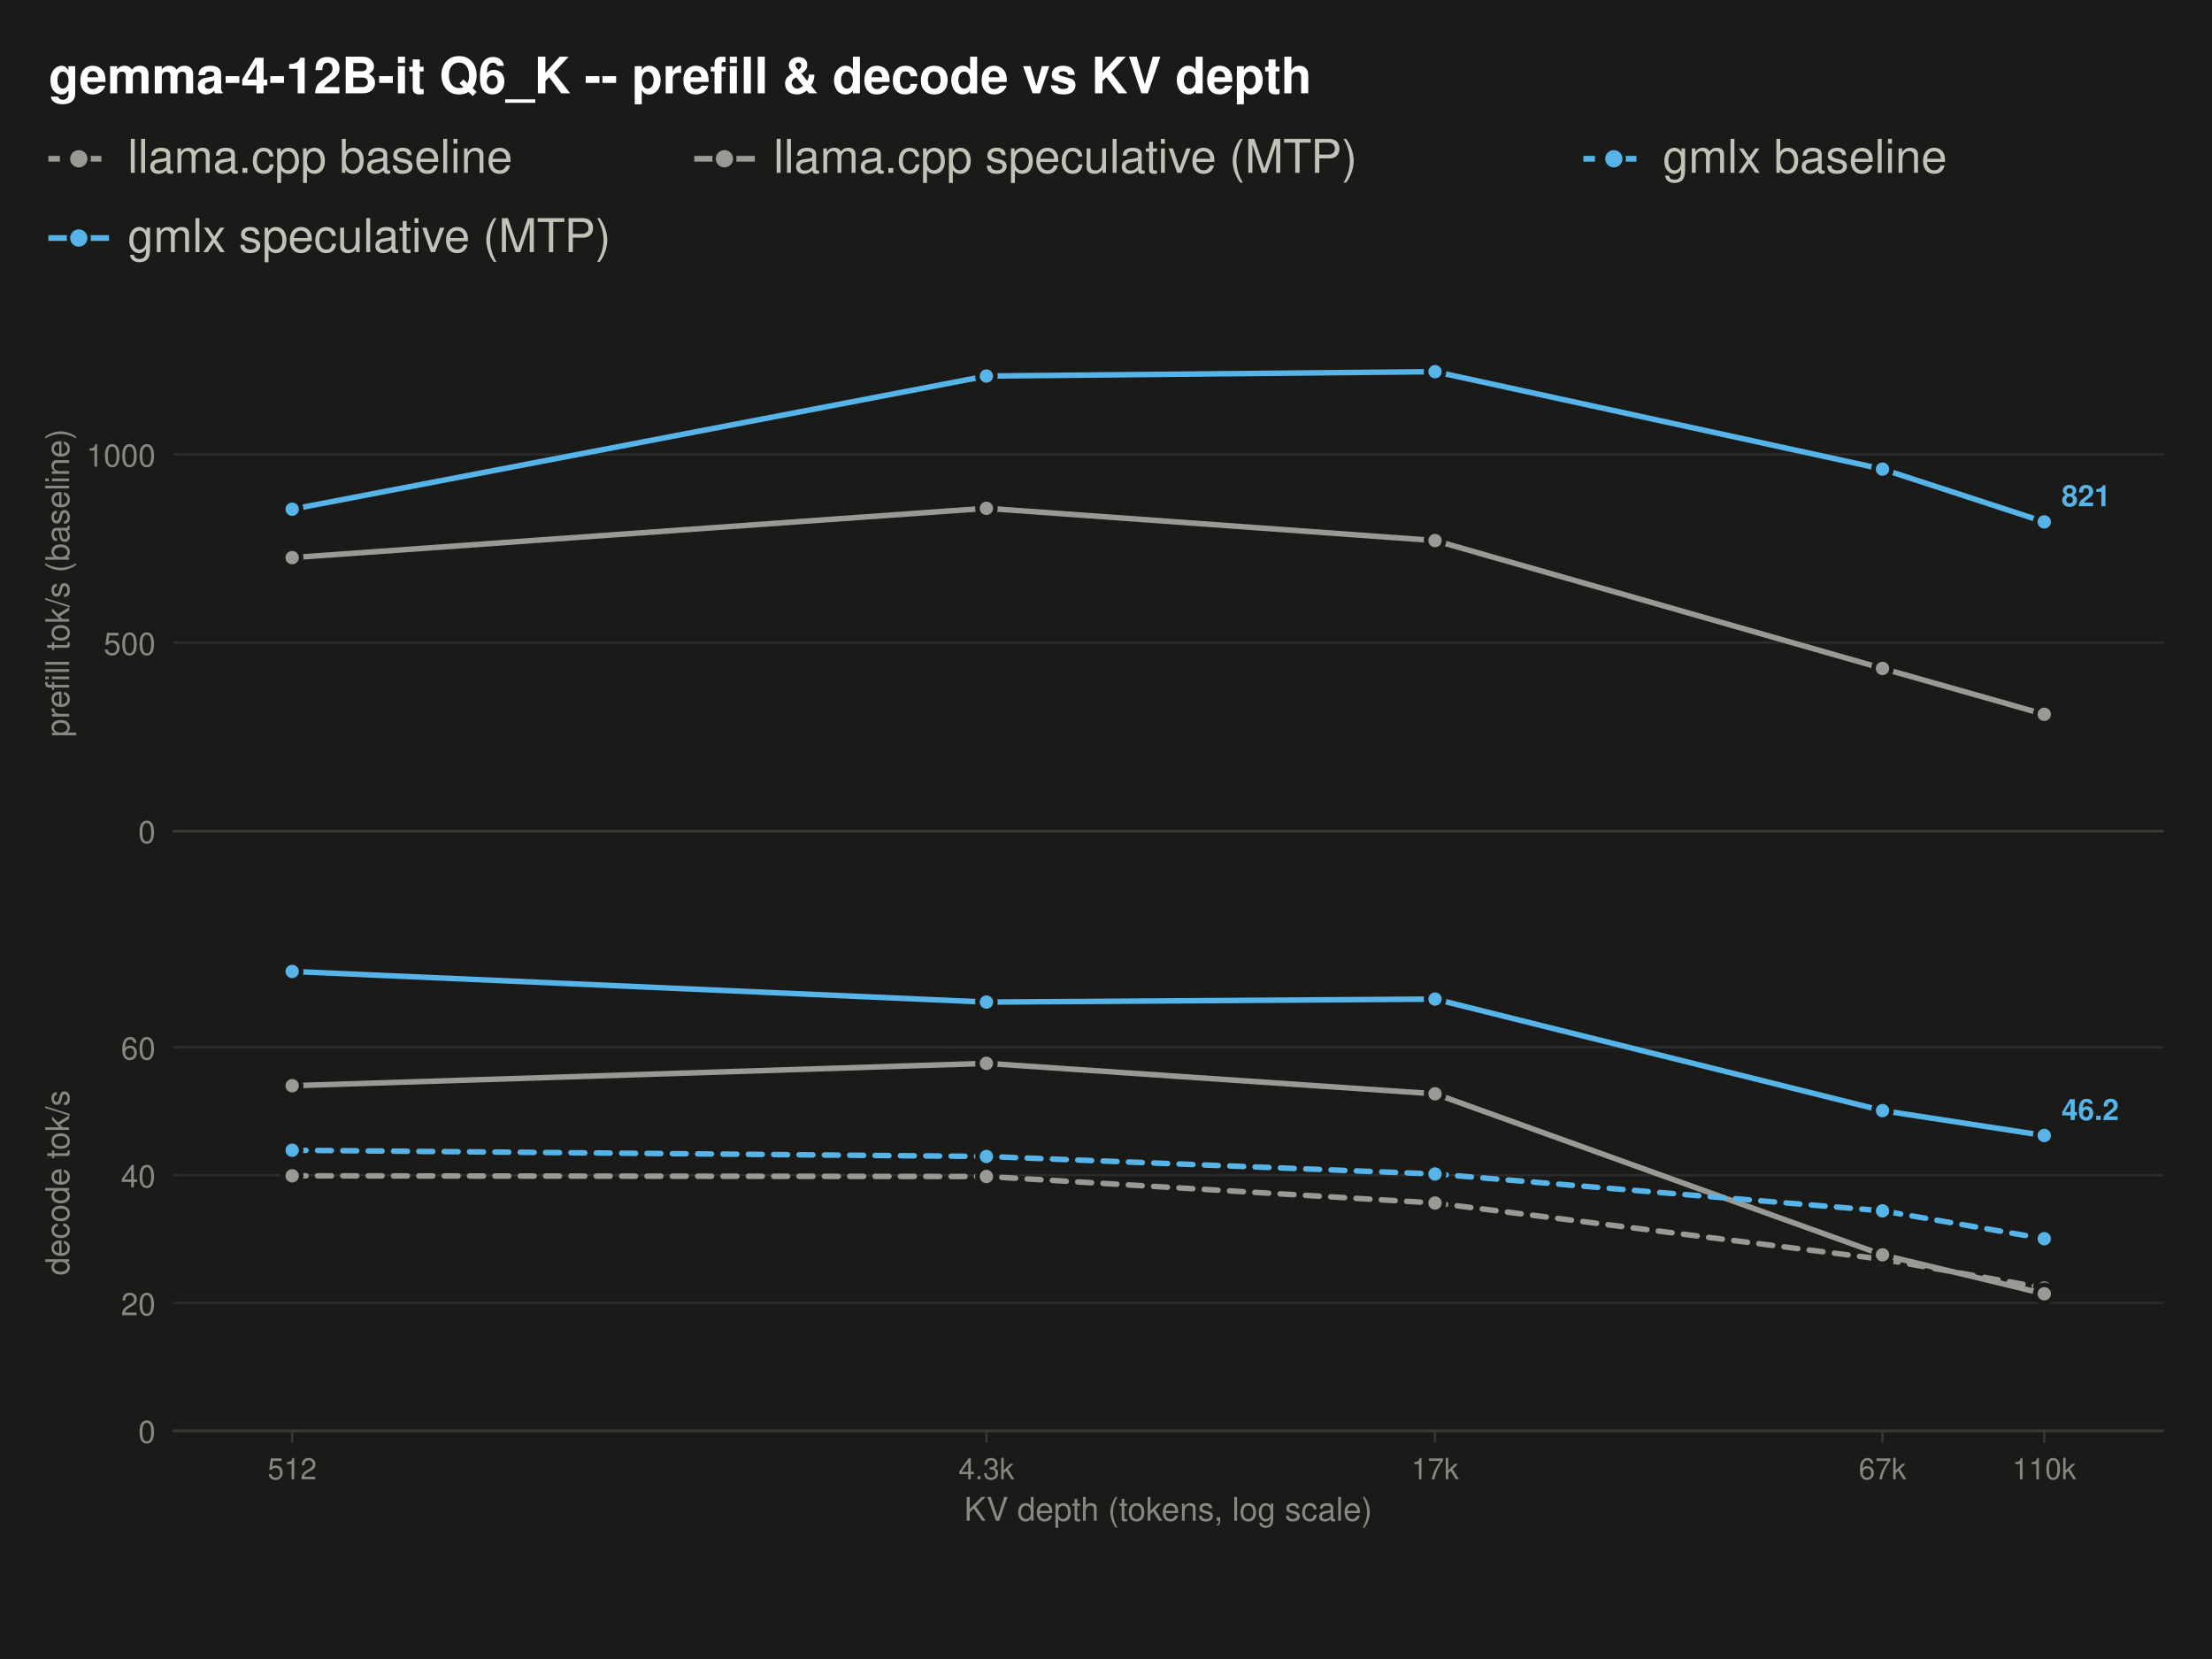
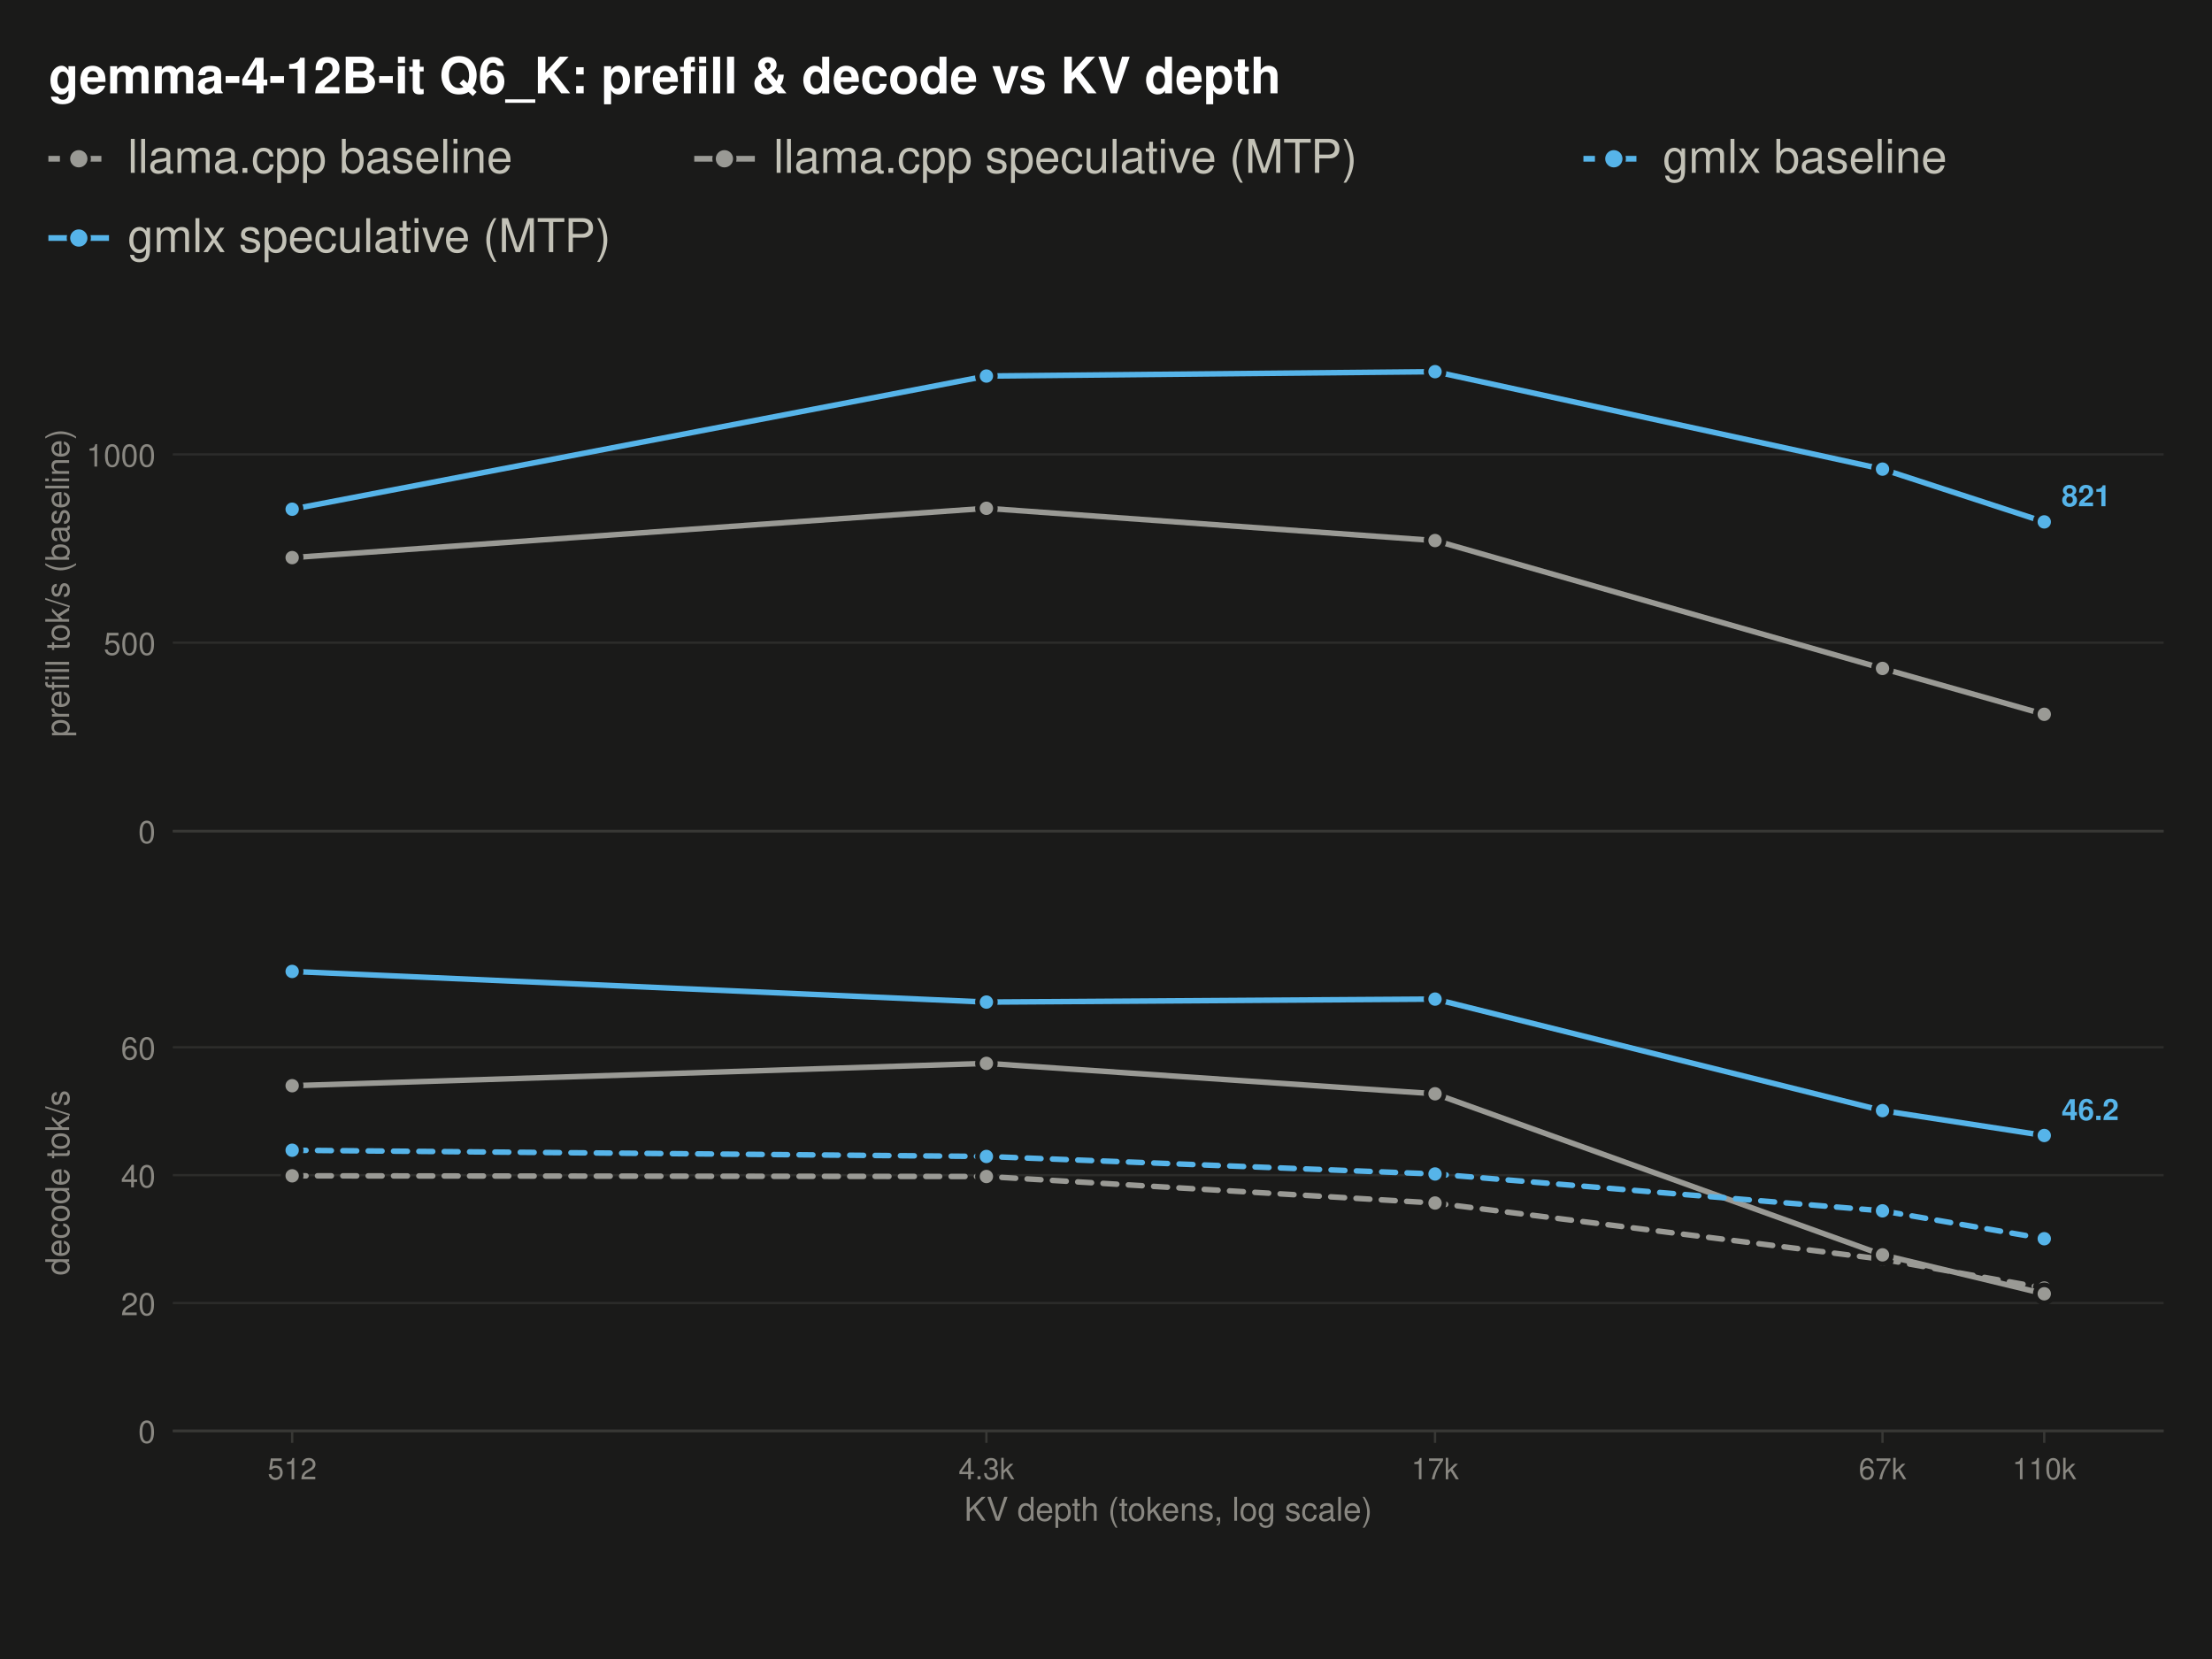
<svg xmlns="http://www.w3.org/2000/svg" width="960" height="720" viewBox="0 0 960 720" font-family="system-ui, -apple-system, 'Segoe UI', Helvetica, Arial, sans-serif">
  <rect x="0" y="0" width="960" height="720" fill="#1a1a19" />
-   <text x="21.0" y="40.5" font-size="21.8" fill="#ffffff" font-weight="600">gemma-4-12B-it Q6_K -- prefill &amp; decode vs KV depth</text>
+   <text x="21.0" y="40.5" font-size="21.8" fill="#ffffff" font-weight="600">gemma-4-12B-it Q6_K: prefill &amp; decode vs KV depth</text>
  <line x1="21.0" y1="68.9" x2="47.3" y2="68.9" stroke="#9a9a95" stroke-width="2.5" stroke-dasharray="5,4" />
  <circle cx="34.2" cy="68.9" r="4.5" fill="#9a9a95" stroke="#1a1a19" stroke-width="1.5" />
  <text x="55.4" y="75.0" font-size="20.2" fill="#c3c2b7">llama.cpp baseline</text>
  <line x1="301.3" y1="68.9" x2="327.6" y2="68.9" stroke="#9a9a95" stroke-width="2.5" />
  <circle cx="314.4" cy="68.9" r="4.5" fill="#9a9a95" stroke="#1a1a19" stroke-width="1.5" />
  <text x="335.7" y="75.0" font-size="20.2" fill="#c3c2b7">llama.cpp speculative (MTP)</text>
  <line x1="687.2" y1="68.9" x2="713.5" y2="68.9" stroke="#56b4e9" stroke-width="2.5" stroke-dasharray="5,4" />
  <circle cx="700.4" cy="68.9" r="4.5" fill="#56b4e9" stroke="#1a1a19" stroke-width="1.5" />
  <text x="721.6" y="75.0" font-size="20.2" fill="#c3c2b7">gmlx baseline</text>
  <line x1="21.0" y1="103.3" x2="47.3" y2="103.3" stroke="#56b4e9" stroke-width="2.5" />
  <circle cx="34.2" cy="103.3" r="4.5" fill="#56b4e9" stroke="#1a1a19" stroke-width="1.5" />
  <text x="55.4" y="109.4" font-size="20.2" fill="#c3c2b7">gmlx speculative (MTP)</text>
  <line x1="75.0" y1="360.7" x2="939.0" y2="360.7" stroke="#2c2c2a" stroke-width="1.0" />
  <text x="67.5" y="365.9" font-size="13.5" fill="#898781" text-anchor="end" style="font-variant-numeric: tabular-nums">0</text>
  <line x1="75.0" y1="278.9" x2="939.0" y2="278.9" stroke="#2c2c2a" stroke-width="1.0" />
  <text x="67.5" y="284.2" font-size="13.5" fill="#898781" text-anchor="end" style="font-variant-numeric: tabular-nums">500</text>
  <line x1="75.0" y1="197.2" x2="939.0" y2="197.2" stroke="#2c2c2a" stroke-width="1.0" />
  <text x="67.5" y="202.5" font-size="13.5" fill="#898781" text-anchor="end" style="font-variant-numeric: tabular-nums">1000</text>
  <line x1="75.0" y1="360.7" x2="939.0" y2="360.7" stroke="#383835" stroke-width="1.2" />
  <line x1="126.8" y1="360.7" x2="126.8" y2="360.7" stroke="#383835" stroke-width="1.0" />
  <line x1="428.1" y1="360.7" x2="428.1" y2="360.7" stroke="#383835" stroke-width="1.0" />
  <line x1="622.8" y1="360.7" x2="622.8" y2="360.7" stroke="#383835" stroke-width="1.0" />
  <line x1="817.0" y1="360.7" x2="817.0" y2="360.7" stroke="#383835" stroke-width="1.0" />
  <line x1="887.2" y1="360.7" x2="887.2" y2="360.7" stroke="#383835" stroke-width="1.0" />
  <path d="M126.8,242.0 L428.1,220.6 L622.8,234.6 L817.0,290.1 L887.2,310.0" fill="none" stroke="#9a9a95" stroke-width="2.4" stroke-linejoin="round" stroke-linecap="round" />
  <circle cx="126.8" cy="242.0" r="3.9" fill="#9a9a95" stroke="#1a1a19" stroke-width="2.0" />
  <circle cx="428.1" cy="220.6" r="3.9" fill="#9a9a95" stroke="#1a1a19" stroke-width="2.0" />
  <circle cx="622.8" cy="234.6" r="3.9" fill="#9a9a95" stroke="#1a1a19" stroke-width="2.0" />
  <circle cx="817.0" cy="290.1" r="3.9" fill="#9a9a95" stroke="#1a1a19" stroke-width="2.0" />
  <circle cx="887.2" cy="310.0" r="3.9" fill="#9a9a95" stroke="#1a1a19" stroke-width="2.0" />
  <path d="M126.8,221.0 L428.1,163.2 L622.8,161.3 L817.0,203.6 L887.2,226.5" fill="none" stroke="#56b4e9" stroke-width="2.4" stroke-linejoin="round" stroke-linecap="round" />
  <circle cx="126.8" cy="221.0" r="3.9" fill="#56b4e9" stroke="#1a1a19" stroke-width="2.0" />
  <circle cx="428.1" cy="163.2" r="3.9" fill="#56b4e9" stroke="#1a1a19" stroke-width="2.0" />
  <circle cx="622.8" cy="161.3" r="3.9" fill="#56b4e9" stroke="#1a1a19" stroke-width="2.0" />
  <circle cx="817.0" cy="203.6" r="3.9" fill="#56b4e9" stroke="#1a1a19" stroke-width="2.0" />
  <circle cx="887.2" cy="226.5" r="3.9" fill="#56b4e9" stroke="#1a1a19" stroke-width="2.0" />
  <text x="894.7" y="219.7" font-size="12.8" fill="#56b4e9" font-weight="600" style="font-variant-numeric: tabular-nums">821</text>
  <text x="30.0" y="253.0" font-size="14.2" fill="#898781" text-anchor="middle" transform="rotate(-90.0 30.0 253.0)">prefill tok/s (baseline)</text>
  <line x1="75.0" y1="621.0" x2="939.0" y2="621.0" stroke="#2c2c2a" stroke-width="1.0" />
  <text x="67.5" y="626.2" font-size="13.5" fill="#898781" text-anchor="end" style="font-variant-numeric: tabular-nums">0</text>
  <line x1="75.0" y1="565.5" x2="939.0" y2="565.5" stroke="#2c2c2a" stroke-width="1.0" />
  <text x="67.5" y="570.8" font-size="13.5" fill="#898781" text-anchor="end" style="font-variant-numeric: tabular-nums">20</text>
  <line x1="75.0" y1="510.0" x2="939.0" y2="510.0" stroke="#2c2c2a" stroke-width="1.0" />
  <text x="67.5" y="515.3" font-size="13.5" fill="#898781" text-anchor="end" style="font-variant-numeric: tabular-nums">40</text>
  <line x1="75.0" y1="454.5" x2="939.0" y2="454.5" stroke="#2c2c2a" stroke-width="1.0" />
  <text x="67.5" y="459.8" font-size="13.5" fill="#898781" text-anchor="end" style="font-variant-numeric: tabular-nums">60</text>
  <line x1="75.0" y1="621.0" x2="939.0" y2="621.0" stroke="#383835" stroke-width="1.2" />
  <line x1="126.8" y1="621.0" x2="126.8" y2="626.2" stroke="#383835" stroke-width="1.0" />
  <text x="126.8" y="642.0" font-size="12.8" fill="#898781" text-anchor="middle" style="font-variant-numeric: tabular-nums">512</text>
  <line x1="428.1" y1="621.0" x2="428.1" y2="626.2" stroke="#383835" stroke-width="1.0" />
  <text x="428.1" y="642.0" font-size="12.8" fill="#898781" text-anchor="middle" style="font-variant-numeric: tabular-nums">4.3k</text>
  <line x1="622.8" y1="621.0" x2="622.8" y2="626.2" stroke="#383835" stroke-width="1.0" />
  <text x="622.8" y="642.0" font-size="12.8" fill="#898781" text-anchor="middle" style="font-variant-numeric: tabular-nums">17k</text>
  <line x1="817.0" y1="621.0" x2="817.0" y2="626.2" stroke="#383835" stroke-width="1.0" />
  <text x="817.0" y="642.0" font-size="12.8" fill="#898781" text-anchor="middle" style="font-variant-numeric: tabular-nums">67k</text>
  <line x1="887.2" y1="621.0" x2="887.2" y2="626.2" stroke="#383835" stroke-width="1.0" />
  <text x="887.2" y="642.0" font-size="12.8" fill="#898781" text-anchor="middle" style="font-variant-numeric: tabular-nums">110k</text>
  <path d="M126.8,510.3 L428.1,510.6 L622.8,522.1 L817.0,546.5 L887.2,559.0" fill="none" stroke="#9a9a95" stroke-width="2.4" stroke-dasharray="6,5" stroke-linejoin="round" stroke-linecap="round" />
  <circle cx="126.8" cy="510.3" r="3.9" fill="#9a9a95" stroke="#1a1a19" stroke-width="2.0" />
  <circle cx="428.1" cy="510.6" r="3.9" fill="#9a9a95" stroke="#1a1a19" stroke-width="2.0" />
  <circle cx="622.8" cy="522.1" r="3.9" fill="#9a9a95" stroke="#1a1a19" stroke-width="2.0" />
  <circle cx="817.0" cy="546.5" r="3.9" fill="#9a9a95" stroke="#1a1a19" stroke-width="2.0" />
  <circle cx="887.2" cy="559.0" r="3.9" fill="#9a9a95" stroke="#1a1a19" stroke-width="2.0" />
  <path d="M126.8,471.2 L428.1,461.5 L622.8,474.7 L817.0,544.6 L887.2,561.5" fill="none" stroke="#9a9a95" stroke-width="2.4" stroke-linejoin="round" stroke-linecap="round" />
  <circle cx="126.8" cy="471.2" r="3.9" fill="#9a9a95" stroke="#1a1a19" stroke-width="2.0" />
  <circle cx="428.1" cy="461.5" r="3.9" fill="#9a9a95" stroke="#1a1a19" stroke-width="2.0" />
  <circle cx="622.8" cy="474.7" r="3.9" fill="#9a9a95" stroke="#1a1a19" stroke-width="2.0" />
  <circle cx="817.0" cy="544.6" r="3.9" fill="#9a9a95" stroke="#1a1a19" stroke-width="2.0" />
  <circle cx="887.2" cy="561.5" r="3.9" fill="#9a9a95" stroke="#1a1a19" stroke-width="2.0" />
  <path d="M126.8,499.2 L428.1,501.9 L622.8,509.5 L817.0,525.5 L887.2,537.6" fill="none" stroke="#56b4e9" stroke-width="2.4" stroke-dasharray="6,5" stroke-linejoin="round" stroke-linecap="round" />
  <circle cx="126.8" cy="499.2" r="3.9" fill="#56b4e9" stroke="#1a1a19" stroke-width="2.0" />
  <circle cx="428.1" cy="501.9" r="3.9" fill="#56b4e9" stroke="#1a1a19" stroke-width="2.0" />
  <circle cx="622.8" cy="509.5" r="3.9" fill="#56b4e9" stroke="#1a1a19" stroke-width="2.0" />
  <circle cx="817.0" cy="525.5" r="3.9" fill="#56b4e9" stroke="#1a1a19" stroke-width="2.0" />
  <circle cx="887.2" cy="537.6" r="3.9" fill="#56b4e9" stroke="#1a1a19" stroke-width="2.0" />
  <path d="M126.8,421.6 L428.1,434.9 L622.8,433.6 L817.0,482.0 L887.2,492.8" fill="none" stroke="#56b4e9" stroke-width="2.4" stroke-linejoin="round" stroke-linecap="round" />
  <circle cx="126.8" cy="421.6" r="3.9" fill="#56b4e9" stroke="#1a1a19" stroke-width="2.0" />
  <circle cx="428.1" cy="434.9" r="3.9" fill="#56b4e9" stroke="#1a1a19" stroke-width="2.0" />
  <circle cx="622.8" cy="433.6" r="3.9" fill="#56b4e9" stroke="#1a1a19" stroke-width="2.0" />
  <circle cx="817.0" cy="482.0" r="3.9" fill="#56b4e9" stroke="#1a1a19" stroke-width="2.0" />
  <circle cx="887.2" cy="492.8" r="3.9" fill="#56b4e9" stroke="#1a1a19" stroke-width="2.0" />
  <text x="894.7" y="486.1" font-size="12.8" fill="#56b4e9" font-weight="600" style="font-variant-numeric: tabular-nums">46.2</text>
  <text x="30.0" y="513.3" font-size="14.2" fill="#898781" text-anchor="middle" transform="rotate(-90.0 30.0 513.3)">decode tok/s</text>
  <text x="507.0" y="660.0" font-size="14.2" fill="#898781" text-anchor="middle">KV depth (tokens, log scale)</text>
</svg>
